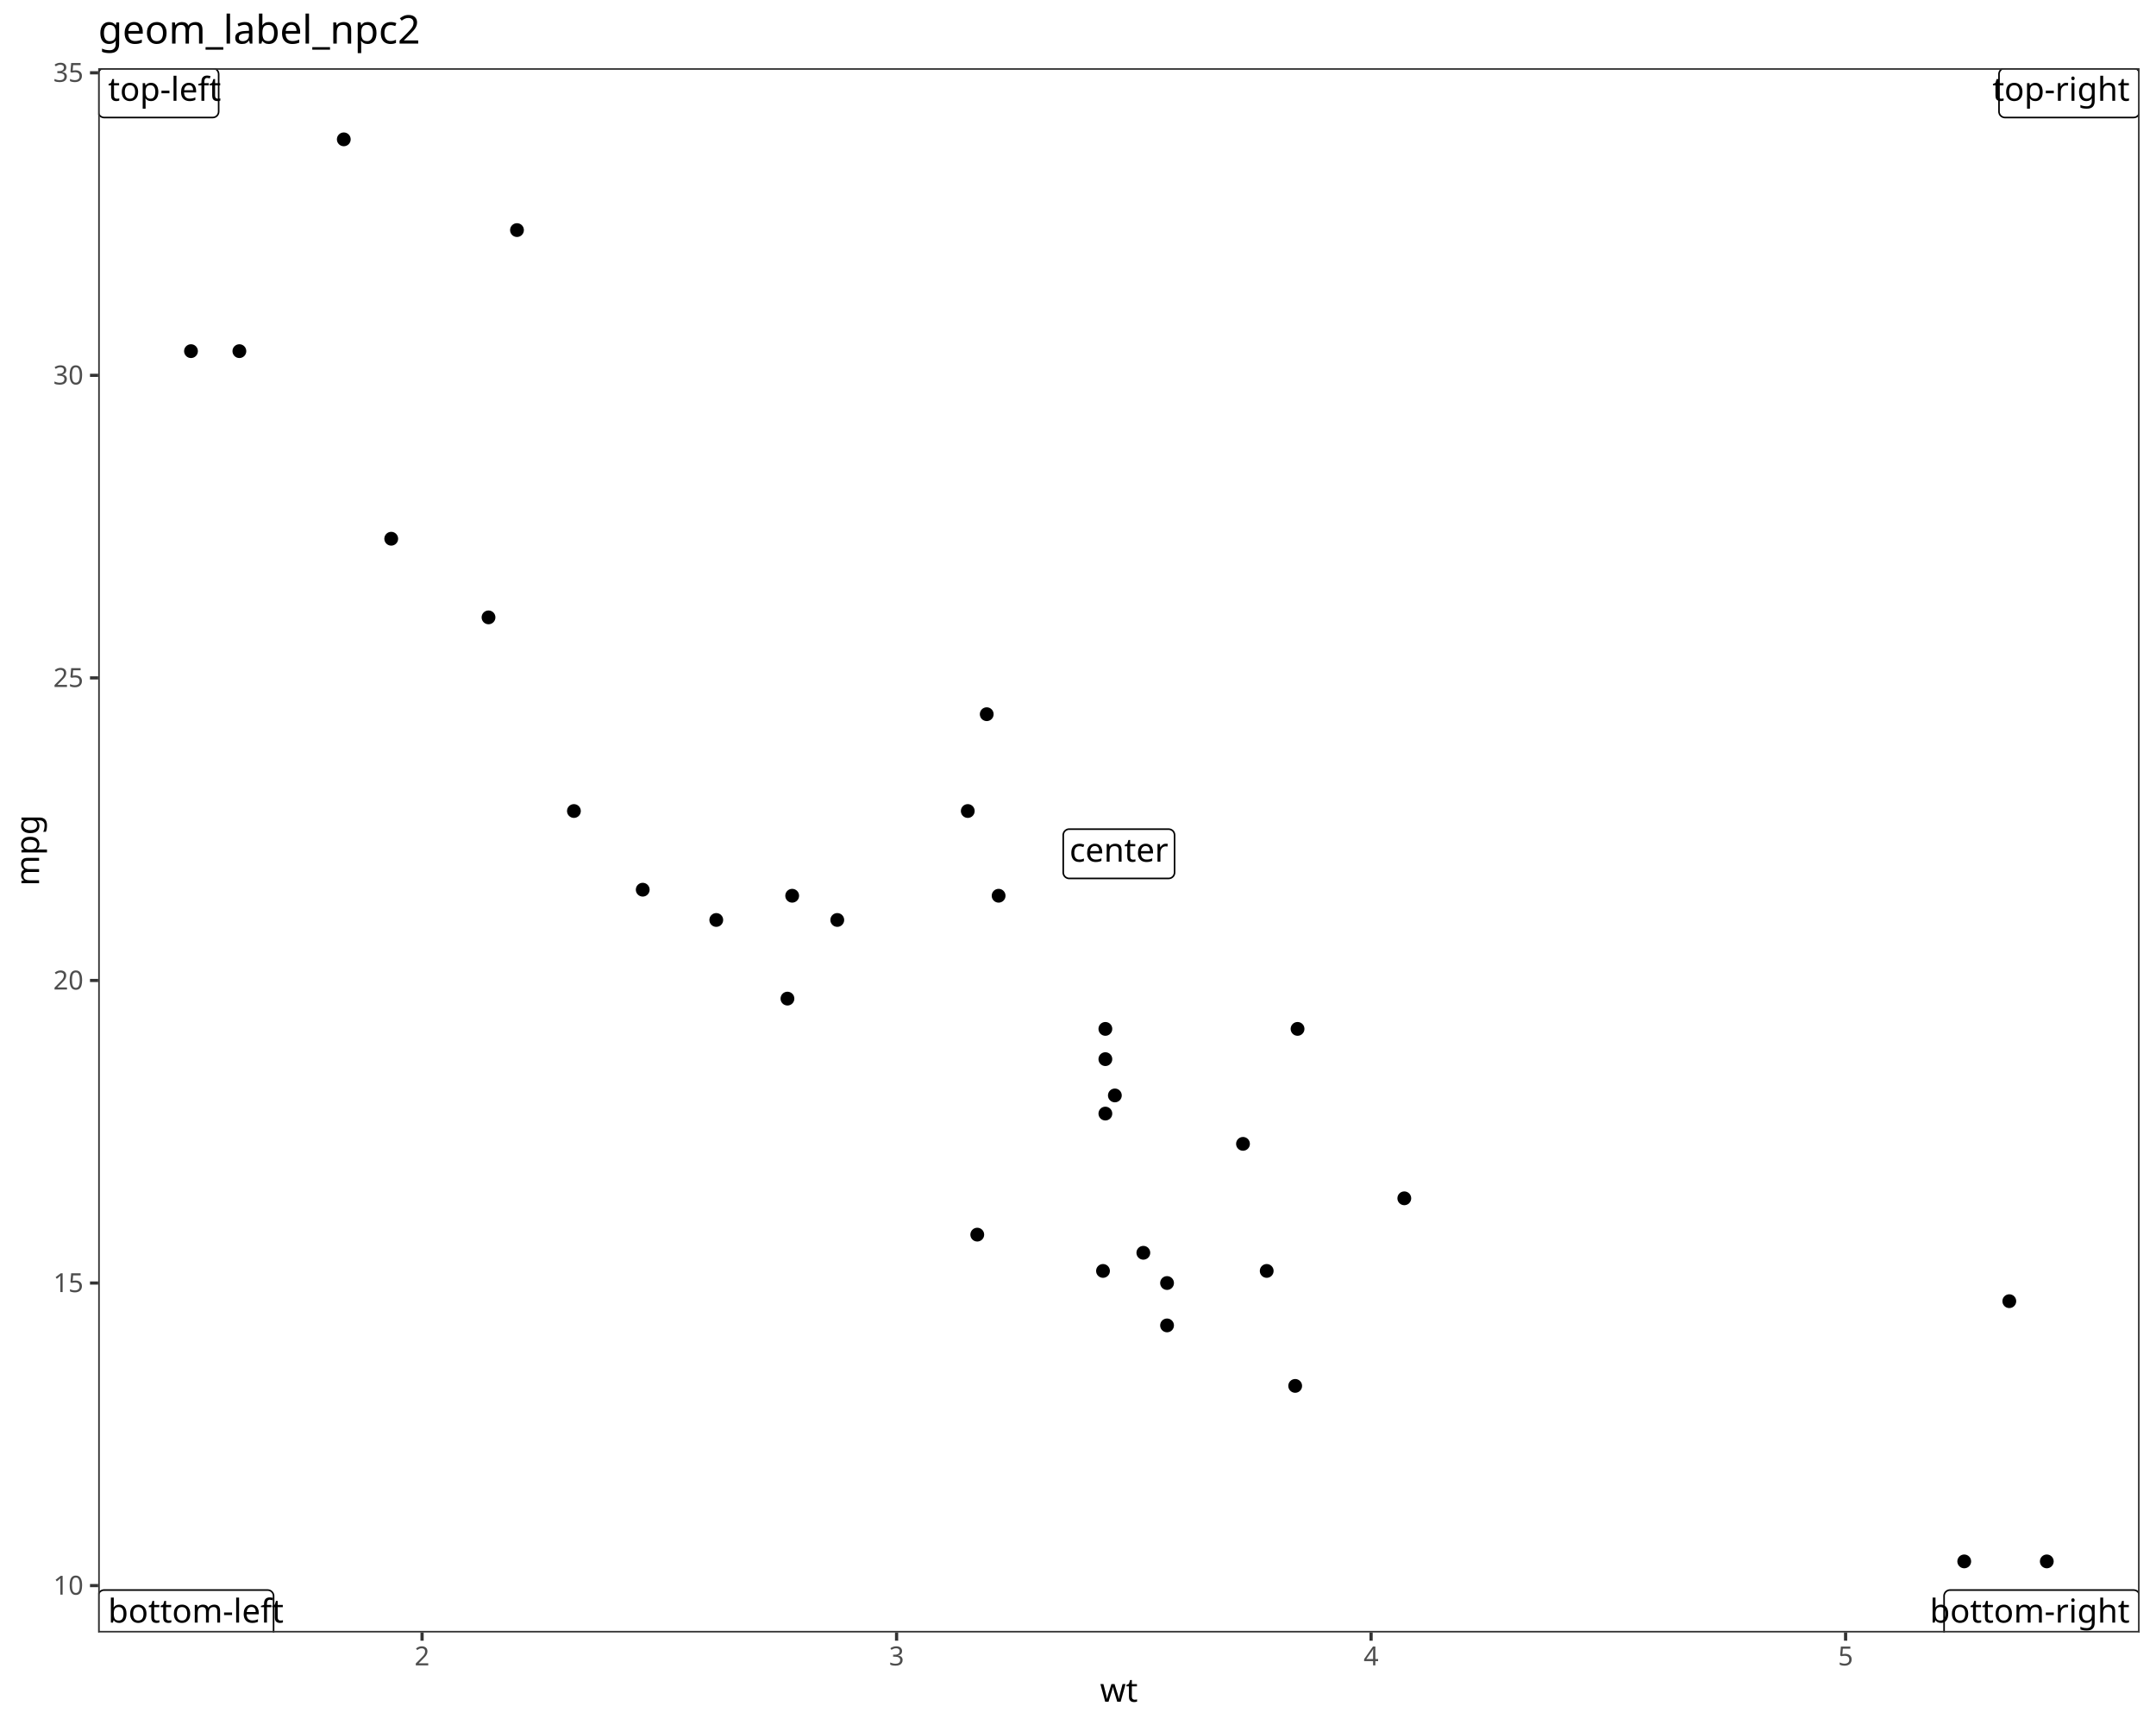
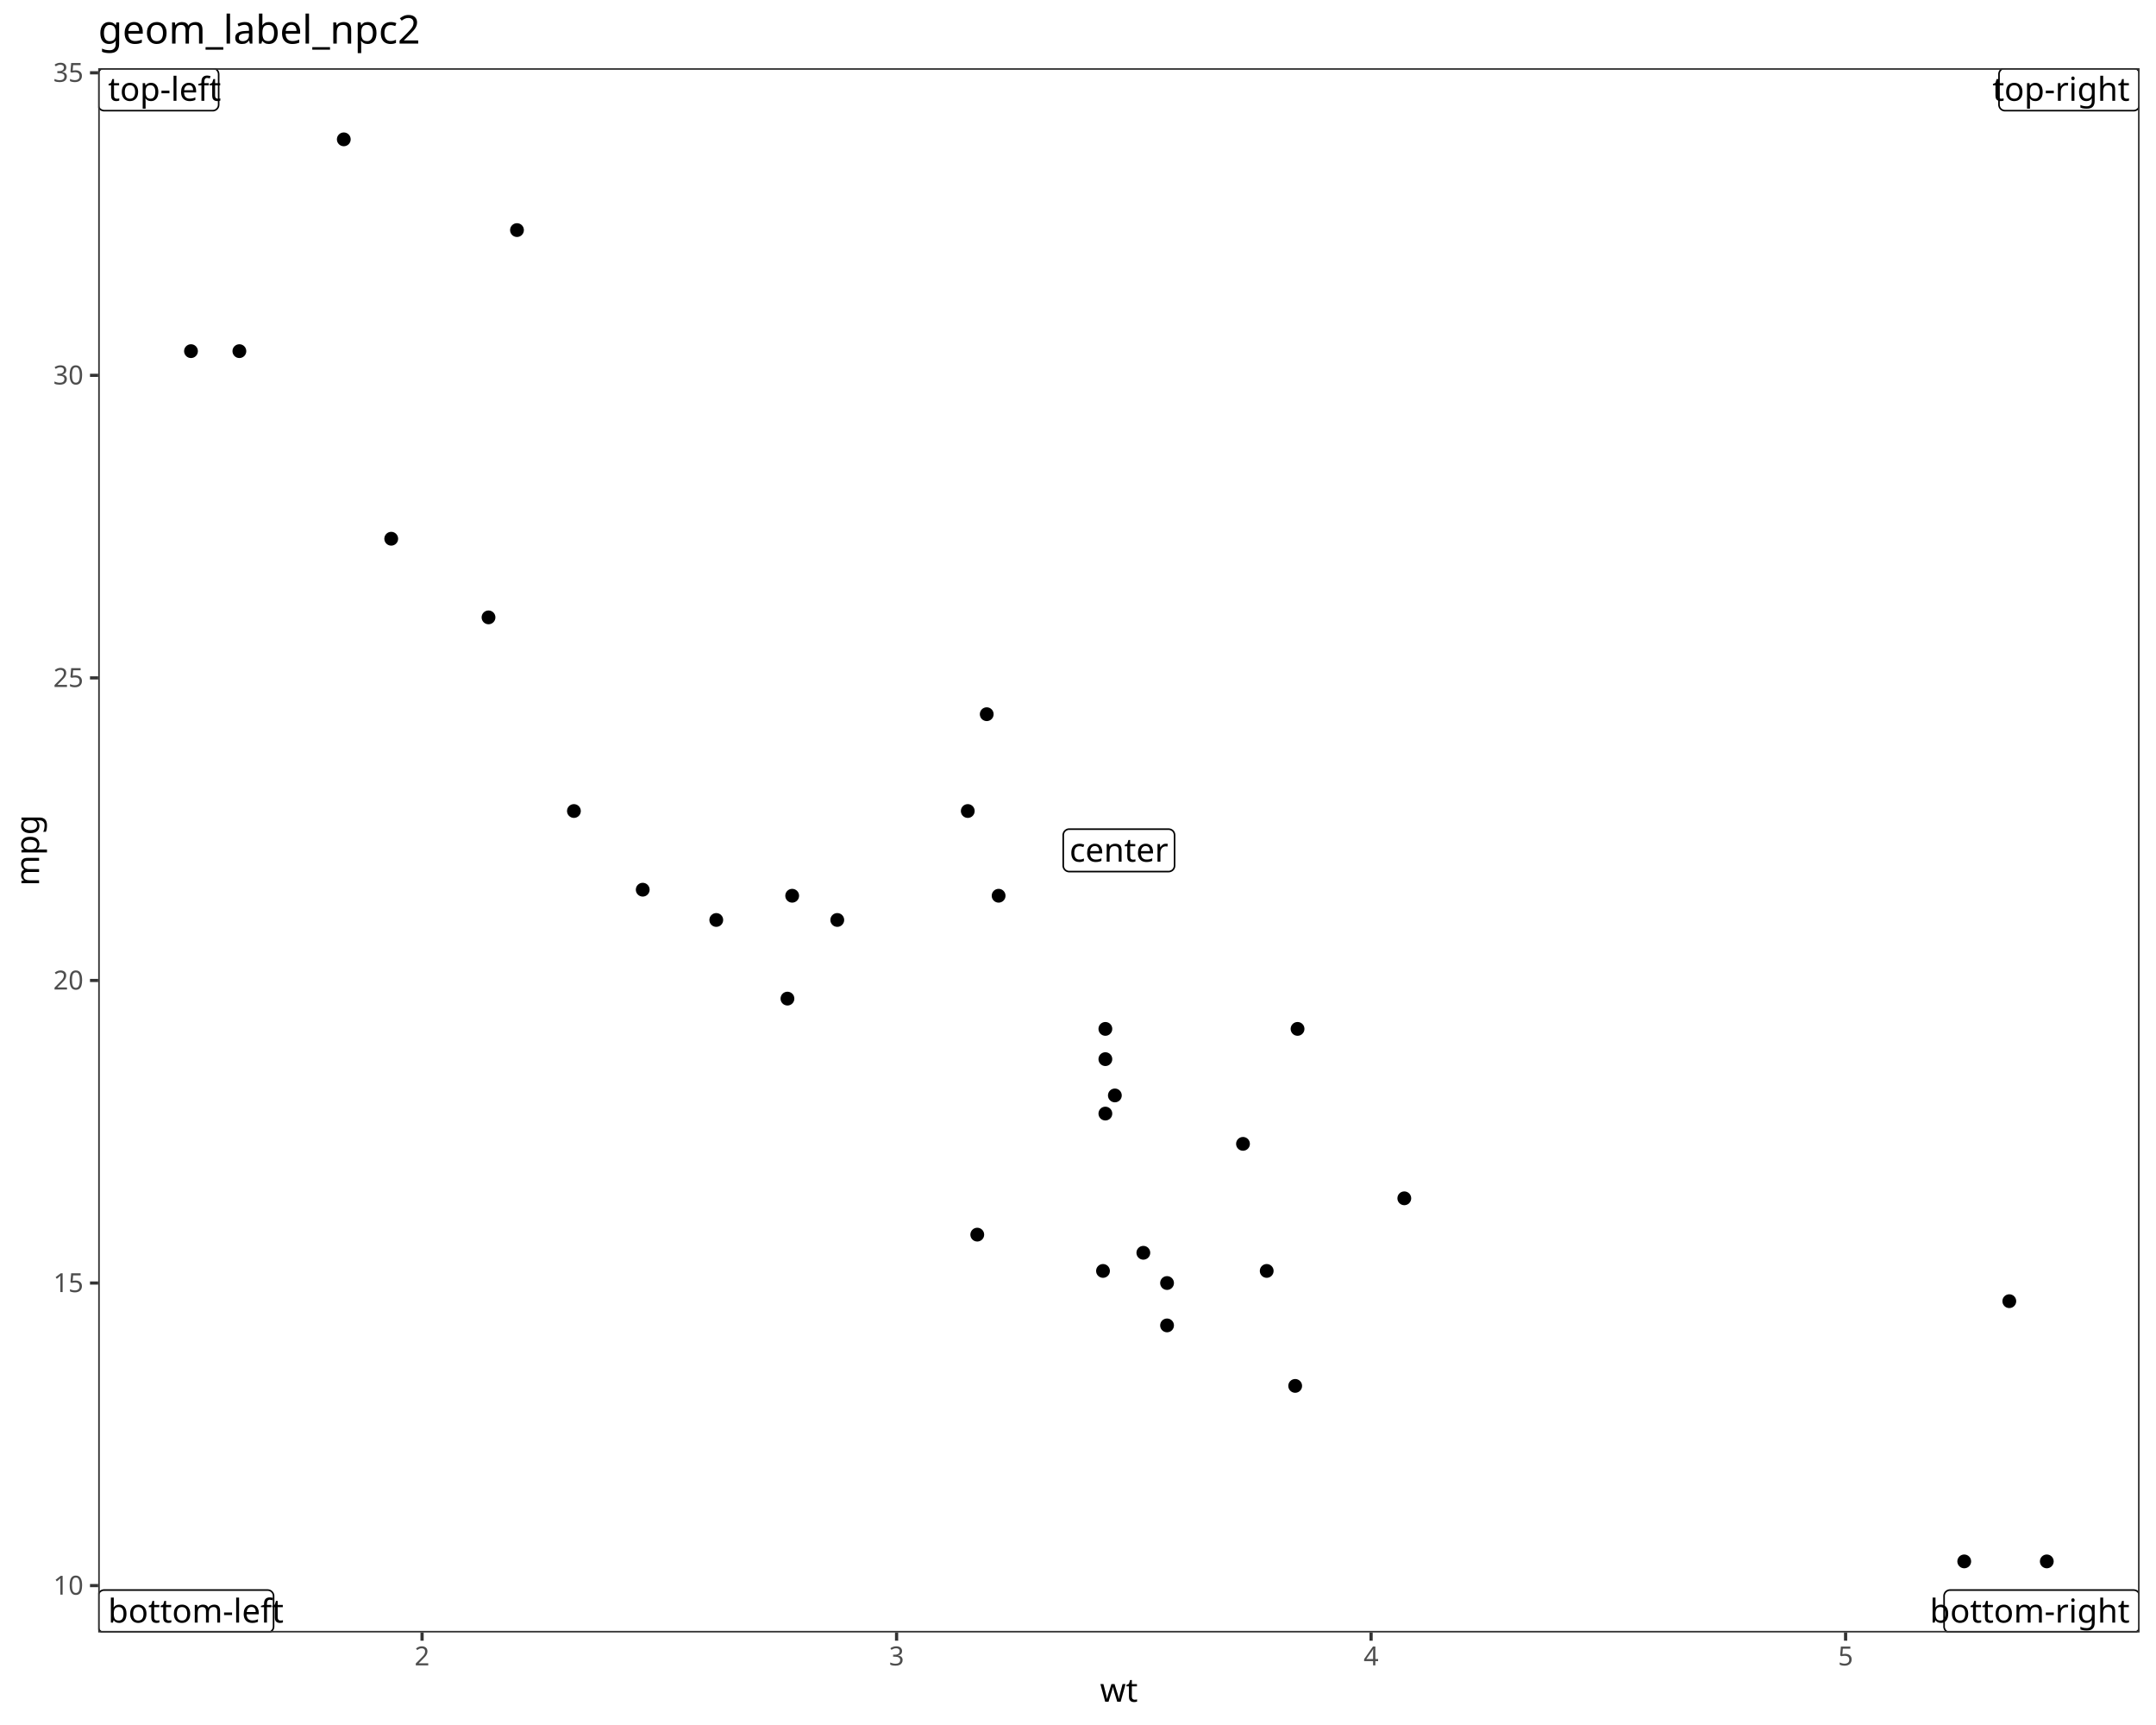
<svg xmlns="http://www.w3.org/2000/svg" class="svglite" data-engine-version="2.0" width="720.00pt" height="576.00pt" viewBox="0 0 720.00 576.00">
  <defs>
    <style type="text/css">
    .svglite line, .svglite polyline, .svglite polygon, .svglite path, .svglite rect, .svglite circle {
      fill: none;
      stroke: #000000;
      stroke-linecap: round;
      stroke-linejoin: round;
      stroke-miterlimit: 10.00;
    }
  </style>
  </defs>
  <rect width="100%" height="100%" style="stroke: none; fill: #FFFFFF;" />
  <defs>
    <clipPath id="cpMC4wMHw3MjAuMDB8MC4wMHw1NzYuMDA=">
      <rect x="0.00" y="0.00" width="720.00" height="576.00" />
    </clipPath>
  </defs>
  <g clip-path="url(#cpMC4wMHw3MjAuMDB8MC4wMHw1NzYuMDA=)">
    <rect x="0.00" y="0.00" width="720.00" height="576.00" style="stroke-width: 1.07; stroke: #FFFFFF; fill: #FFFFFF;" />
  </g>
  <defs>
    <clipPath id="cpMzIuNzl8NzE0LjUyfDIyLjc4fDU0NS4xMQ==">
      <rect x="32.79" y="22.78" width="681.73" height="522.33" />
    </clipPath>
  </defs>
  <g clip-path="url(#cpMzIuNzl8NzE0LjUyfDIyLjc4fDU0NS4xMQ==)">
    <rect x="32.79" y="22.78" width="681.73" height="522.33" style="stroke-width: 1.07; stroke: none; fill: #FFFFFF;" />
    <circle cx="239.20" cy="307.19" r="1.95" style="stroke-width: 0.71; fill: #000000;" />
    <circle cx="279.61" cy="307.19" r="1.95" style="stroke-width: 0.71; fill: #000000;" />
    <circle cx="191.66" cy="270.81" r="1.95" style="stroke-width: 0.71; fill: #000000;" />
    <circle cx="333.49" cy="299.10" r="1.95" style="stroke-width: 0.71; fill: #000000;" />
    <circle cx="369.14" cy="353.66" r="1.95" style="stroke-width: 0.71; fill: #000000;" />
    <circle cx="372.31" cy="365.78" r="1.95" style="stroke-width: 0.71; fill: #000000;" />
    <circle cx="389.74" cy="442.57" r="1.95" style="stroke-width: 0.71; fill: #000000;" />
    <circle cx="329.52" cy="238.48" r="1.95" style="stroke-width: 0.71; fill: #000000;" />
    <circle cx="323.19" cy="270.81" r="1.95" style="stroke-width: 0.71; fill: #000000;" />
    <circle cx="369.14" cy="343.56" r="1.95" style="stroke-width: 0.71; fill: #000000;" />
    <circle cx="369.14" cy="371.84" r="1.95" style="stroke-width: 0.71; fill: #000000;" />
    <circle cx="468.97" cy="400.13" r="1.95" style="stroke-width: 0.71; fill: #000000;" />
    <circle cx="415.10" cy="381.95" r="1.95" style="stroke-width: 0.71; fill: #000000;" />
    <circle cx="423.02" cy="424.38" r="1.95" style="stroke-width: 0.71; fill: #000000;" />
    <circle cx="655.96" cy="521.37" r="1.95" style="stroke-width: 0.71; fill: #000000;" />
    <circle cx="683.53" cy="521.37" r="1.95" style="stroke-width: 0.71; fill: #000000;" />
    <circle cx="671.01" cy="434.48" r="1.95" style="stroke-width: 0.71; fill: #000000;" />
    <circle cx="172.65" cy="76.83" r="1.95" style="stroke-width: 0.71; fill: #000000;" />
    <circle cx="79.94" cy="117.25" r="1.95" style="stroke-width: 0.71; fill: #000000;" />
    <circle cx="114.81" cy="46.53" r="1.95" style="stroke-width: 0.71; fill: #000000;" />
    <circle cx="214.64" cy="297.08" r="1.95" style="stroke-width: 0.71; fill: #000000;" />
    <circle cx="381.82" cy="418.32" r="1.95" style="stroke-width: 0.71; fill: #000000;" />
    <circle cx="368.35" cy="424.38" r="1.95" style="stroke-width: 0.71; fill: #000000;" />
    <circle cx="432.53" cy="462.77" r="1.95" style="stroke-width: 0.71; fill: #000000;" />
    <circle cx="433.32" cy="343.56" r="1.95" style="stroke-width: 0.71; fill: #000000;" />
    <circle cx="130.65" cy="179.89" r="1.95" style="stroke-width: 0.71; fill: #000000;" />
    <circle cx="163.14" cy="206.15" r="1.95" style="stroke-width: 0.71; fill: #000000;" />
    <circle cx="63.78" cy="117.25" r="1.95" style="stroke-width: 0.71; fill: #000000;" />
    <circle cx="326.36" cy="412.26" r="1.95" style="stroke-width: 0.71; fill: #000000;" />
    <circle cx="262.97" cy="333.45" r="1.95" style="stroke-width: 0.71; fill: #000000;" />
    <circle cx="389.74" cy="428.42" r="1.95" style="stroke-width: 0.71; fill: #000000;" />
    <circle cx="264.55" cy="299.10" r="1.95" style="stroke-width: 0.71; fill: #000000;" />
-     <polygon points="34.77,547.40 89.38,547.40 89.30,547.39 89.62,547.38 89.93,547.32 90.23,547.20 90.51,547.05 90.75,546.84 90.96,546.61 91.14,546.34 91.26,546.04 91.34,545.73 91.36,545.42 91.36,545.42 91.36,532.92 91.36,532.92 91.34,532.60 91.26,532.30 91.14,532.00 90.96,531.73 90.75,531.49 90.51,531.29 90.23,531.13 89.93,531.02 89.62,530.96 89.38,530.94 34.77,530.94 35.01,530.96 34.69,530.94 34.38,530.98 34.07,531.07 33.78,531.21 33.52,531.39 33.29,531.61 33.10,531.86 32.95,532.15 32.85,532.45 32.80,532.76 32.79,532.92 32.79,545.42 32.80,545.26 32.80,545.58 32.85,545.89 32.95,546.19 33.10,546.47 33.29,546.73 33.52,546.95 33.78,547.13 34.07,547.27 34.38,547.36 34.69,547.39 " style="stroke-width: 0.53; fill: #FFFFFF;" />
+     <polygon points="34.77,545.11 89.38,545.11 89.30,545.11 89.62,545.10 89.93,545.03 90.23,544.92 90.51,544.76 90.75,544.56 90.96,544.32 91.14,544.05 91.26,543.76 91.34,543.45 91.36,543.13 91.36,543.13 91.36,532.92 91.36,532.92 91.34,532.60 91.26,532.30 91.14,532.00 90.96,531.73 90.75,531.49 90.51,531.29 90.23,531.13 89.93,531.02 89.62,530.96 89.38,530.94 34.77,530.94 35.01,530.96 34.69,530.94 34.38,530.98 34.07,531.07 33.78,531.21 33.52,531.39 33.29,531.61 33.10,531.86 32.95,532.15 32.85,532.45 32.80,532.76 32.79,532.92 32.79,543.13 32.80,542.97 32.80,543.29 32.85,543.61 32.95,543.91 33.10,544.19 33.29,544.45 33.52,544.67 33.78,544.85 34.07,544.98 34.38,545.07 34.69,545.11 " style="stroke-width: 0.53; fill: #FFFFFF;" />
    <text x="36.09" y="541.81" style="font-size: 11.00px; font-family: sans;" textLength="51.97px" lengthAdjust="spacingAndGlyphs">bottom-left</text>
-     <polygon points="34.77,39.24 71.04,39.24 70.96,39.24 71.28,39.22 71.59,39.16 71.89,39.05 72.17,38.89 72.41,38.69 72.62,38.45 72.79,38.18 72.92,37.88 72.99,37.57 73.02,37.26 73.02,37.26 73.02,24.76 73.02,24.76 72.99,24.45 72.92,24.14 72.79,23.84 72.62,23.57 72.41,23.34 72.17,23.13 71.89,22.97 71.59,22.86 71.28,22.80 71.04,22.78 34.77,22.78 35.01,22.80 34.69,22.79 34.38,22.82 34.07,22.91 33.78,23.05 33.52,23.23 33.29,23.45 33.10,23.71 32.95,23.99 32.85,24.29 32.80,24.60 32.79,24.76 32.79,37.26 32.80,37.10 32.80,37.42 32.85,37.73 32.95,38.03 33.10,38.32 33.29,38.57 33.52,38.79 33.78,38.97 34.07,39.11 34.38,39.20 34.69,39.24 " style="stroke-width: 0.53; fill: #FFFFFF;" />
+     <polygon points="34.77,36.95 71.04,36.95 70.96,36.95 71.28,36.94 71.59,36.88 71.89,36.76 72.17,36.60 72.41,36.40 72.62,36.16 72.79,35.89 72.92,35.60 72.99,35.29 73.02,34.97 73.02,34.97 73.02,24.76 73.02,24.76 72.99,24.45 72.92,24.14 72.79,23.84 72.62,23.57 72.41,23.34 72.17,23.13 71.89,22.97 71.59,22.86 71.28,22.80 71.04,22.78 34.77,22.78 35.01,22.80 34.69,22.79 34.38,22.82 34.07,22.91 33.78,23.05 33.52,23.23 33.29,23.45 33.10,23.71 32.95,23.99 32.85,24.29 32.80,24.60 32.79,24.76 32.79,34.97 32.80,34.81 32.80,35.13 32.85,35.45 32.95,35.75 33.10,36.03 33.29,36.29 33.52,36.51 33.78,36.69 34.07,36.82 34.38,36.91 34.69,36.95 " style="stroke-width: 0.53; fill: #FFFFFF;" />
    <text x="36.09" y="33.65" style="font-size: 11.00px; font-family: sans;" textLength="33.63px" lengthAdjust="spacingAndGlyphs">top-left</text>
-     <polygon points="651.21,547.40 712.54,547.40 712.46,547.39 712.78,547.38 713.09,547.32 713.39,547.20 713.67,547.05 713.91,546.84 714.12,546.61 714.29,546.34 714.42,546.04 714.49,545.73 714.52,545.42 714.52,545.42 714.52,532.92 714.52,532.92 714.49,532.60 714.42,532.30 714.29,532.00 714.12,531.73 713.91,531.49 713.67,531.29 713.39,531.13 713.09,531.02 712.78,530.96 712.54,530.94 651.21,530.94 651.45,530.96 651.13,530.94 650.81,530.98 650.50,531.07 650.22,531.21 649.95,531.39 649.72,531.61 649.53,531.86 649.39,532.15 649.28,532.45 649.23,532.76 649.23,532.92 649.23,545.42 649.23,545.26 649.23,545.58 649.28,545.89 649.39,546.19 649.53,546.47 649.72,546.73 649.95,546.95 650.22,547.13 650.50,547.27 650.81,547.36 651.13,547.39 " style="stroke-width: 0.53; fill: #FFFFFF;" />
+     <polygon points="651.21,545.11 712.54,545.11 712.46,545.11 712.78,545.10 713.09,545.03 713.39,544.92 713.67,544.76 713.91,544.56 714.12,544.32 714.29,544.05 714.42,543.76 714.49,543.45 714.52,543.13 714.52,543.13 714.52,532.92 714.52,532.92 714.49,532.60 714.42,532.30 714.29,532.00 714.12,531.73 713.91,531.49 713.67,531.29 713.39,531.13 713.09,531.02 712.78,530.96 712.54,530.94 651.21,530.94 651.45,530.96 651.13,530.94 650.81,530.98 650.50,531.07 650.22,531.21 649.95,531.39 649.72,531.61 649.53,531.86 649.39,532.15 649.28,532.45 649.23,532.76 649.23,532.92 649.23,543.13 649.23,542.97 649.23,543.29 649.28,543.61 649.39,543.91 649.53,544.19 649.72,544.45 649.95,544.67 650.22,544.85 650.50,544.98 650.81,545.07 651.13,545.11 " style="stroke-width: 0.53; fill: #FFFFFF;" />
    <text x="711.22" y="541.81" text-anchor="end" style="font-size: 11.00px; font-family: sans;" textLength="58.69px" lengthAdjust="spacingAndGlyphs">bottom-right</text>
-     <polygon points="669.55,39.24 712.54,39.24 712.46,39.24 712.78,39.22 713.09,39.16 713.39,39.05 713.67,38.89 713.91,38.69 714.12,38.45 714.29,38.18 714.42,37.88 714.49,37.57 714.52,37.26 714.52,37.26 714.52,24.76 714.52,24.76 714.49,24.45 714.42,24.14 714.29,23.84 714.12,23.57 713.91,23.34 713.67,23.13 713.39,22.97 713.09,22.86 712.78,22.80 712.54,22.78 669.55,22.78 669.79,22.80 669.47,22.79 669.15,22.82 668.85,22.91 668.56,23.05 668.30,23.23 668.07,23.45 667.87,23.71 667.73,23.99 667.63,24.29 667.57,24.60 667.57,24.76 667.57,37.26 667.57,37.10 667.57,37.42 667.63,37.73 667.73,38.03 667.87,38.32 668.07,38.57 668.30,38.79 668.56,38.97 668.85,39.11 669.15,39.20 669.47,39.24 " style="stroke-width: 0.53; fill: #FFFFFF;" />
+     <polygon points="669.55,36.95 712.54,36.95 712.46,36.95 712.78,36.94 713.09,36.88 713.39,36.76 713.67,36.60 713.91,36.40 714.12,36.16 714.29,35.89 714.42,35.60 714.49,35.29 714.52,34.97 714.52,34.97 714.52,24.76 714.52,24.76 714.49,24.45 714.42,24.14 714.29,23.84 714.12,23.57 713.91,23.34 713.67,23.13 713.39,22.97 713.09,22.86 712.78,22.80 712.54,22.78 669.55,22.78 669.79,22.80 669.47,22.79 669.15,22.82 668.85,22.91 668.56,23.05 668.30,23.23 668.07,23.45 667.87,23.71 667.73,23.99 667.63,24.29 667.57,24.60 667.57,24.76 667.57,34.97 667.57,34.81 667.57,35.13 667.63,35.45 667.73,35.75 667.87,36.03 668.07,36.29 668.30,36.51 668.56,36.69 668.85,36.82 669.15,36.91 669.47,36.95 " style="stroke-width: 0.53; fill: #FFFFFF;" />
    <text x="711.22" y="33.65" text-anchor="end" style="font-size: 11.00px; font-family: sans;" textLength="40.35px" lengthAdjust="spacingAndGlyphs">top-right</text>
-     <polygon points="357.05,293.32 390.27,293.32 390.19,293.32 390.50,293.30 390.82,293.24 391.11,293.13 391.39,292.97 391.64,292.76 391.85,292.53 392.02,292.26 392.14,291.96 392.22,291.65 392.25,291.34 392.25,291.34 392.25,278.84 392.25,278.84 392.22,278.53 392.14,278.22 392.02,277.92 391.85,277.65 391.64,277.41 391.39,277.21 391.11,277.05 390.82,276.94 390.50,276.88 390.27,276.86 357.05,276.86 357.29,276.88 356.97,276.86 356.65,276.90 356.35,276.99 356.06,277.13 355.80,277.31 355.57,277.53 355.37,277.78 355.23,278.07 355.13,278.37 355.07,278.68 355.07,278.84 355.07,291.34 355.07,291.18 355.07,291.50 355.13,291.81 355.23,292.11 355.37,292.39 355.57,292.65 355.80,292.87 356.06,293.05 356.35,293.19 356.65,293.28 356.97,293.32 " style="stroke-width: 0.53; fill: #FFFFFF;" />
+     <polygon points="357.05,291.03 390.27,291.03 390.19,291.03 390.50,291.02 390.82,290.95 391.11,290.84 391.39,290.68 391.64,290.48 391.85,290.24 392.02,289.97 392.14,289.68 392.22,289.37 392.25,289.05 392.25,289.05 392.25,278.84 392.25,278.84 392.22,278.53 392.14,278.22 392.02,277.92 391.85,277.65 391.64,277.41 391.39,277.21 391.11,277.05 390.82,276.94 390.50,276.88 390.27,276.86 357.05,276.86 357.29,276.88 356.97,276.86 356.65,276.90 356.35,276.99 356.06,277.13 355.80,277.31 355.57,277.53 355.37,277.78 355.23,278.07 355.13,278.37 355.07,278.68 355.07,278.84 355.07,289.05 355.07,288.89 355.07,289.21 355.13,289.53 355.23,289.83 355.37,290.11 355.57,290.37 355.80,290.59 356.06,290.77 356.35,290.90 356.65,290.99 356.97,291.03 " style="stroke-width: 0.53; fill: #FFFFFF;" />
    <text x="373.66" y="287.73" text-anchor="middle" style="font-size: 11.00px; font-family: sans;" textLength="30.58px" lengthAdjust="spacingAndGlyphs">center</text>
    <rect x="32.79" y="22.78" width="681.73" height="522.33" style="stroke-width: 1.07; stroke: #333333;" />
  </g>
  <g clip-path="url(#cpMC4wMHw3MjAuMDB8MC4wMHw1NzYuMDA=)">
    <text x="27.86" y="532.48" text-anchor="end" style="font-size: 8.80px; fill: #4D4D4D; font-family: sans;" textLength="9.79px" lengthAdjust="spacingAndGlyphs">10</text>
    <text x="27.86" y="431.45" text-anchor="end" style="font-size: 8.80px; fill: #4D4D4D; font-family: sans;" textLength="9.79px" lengthAdjust="spacingAndGlyphs">15</text>
    <text x="27.86" y="330.42" text-anchor="end" style="font-size: 8.80px; fill: #4D4D4D; font-family: sans;" textLength="9.79px" lengthAdjust="spacingAndGlyphs">20</text>
    <text x="27.86" y="229.39" text-anchor="end" style="font-size: 8.80px; fill: #4D4D4D; font-family: sans;" textLength="9.79px" lengthAdjust="spacingAndGlyphs">25</text>
    <text x="27.86" y="128.36" text-anchor="end" style="font-size: 8.80px; fill: #4D4D4D; font-family: sans;" textLength="9.79px" lengthAdjust="spacingAndGlyphs">30</text>
    <text x="27.86" y="27.33" text-anchor="end" style="font-size: 8.80px; fill: #4D4D4D; font-family: sans;" textLength="9.79px" lengthAdjust="spacingAndGlyphs">35</text>
    <polyline points="30.05,529.45 32.79,529.45 " style="stroke-width: 1.07; stroke: #333333; stroke-linecap: butt;" />
    <polyline points="30.05,428.42 32.79,428.42 " style="stroke-width: 1.07; stroke: #333333; stroke-linecap: butt;" />
    <polyline points="30.05,327.39 32.79,327.39 " style="stroke-width: 1.07; stroke: #333333; stroke-linecap: butt;" />
    <polyline points="30.05,226.36 32.79,226.36 " style="stroke-width: 1.07; stroke: #333333; stroke-linecap: butt;" />
    <polyline points="30.05,125.33 32.79,125.33 " style="stroke-width: 1.07; stroke: #333333; stroke-linecap: butt;" />
    <polyline points="30.05,24.30 32.79,24.30 " style="stroke-width: 1.07; stroke: #333333; stroke-linecap: butt;" />
    <polyline points="140.95,547.85 140.95,545.11 " style="stroke-width: 1.07; stroke: #333333; stroke-linecap: butt;" />
    <polyline points="299.42,547.85 299.42,545.11 " style="stroke-width: 1.07; stroke: #333333; stroke-linecap: butt;" />
    <polyline points="457.88,547.85 457.88,545.11 " style="stroke-width: 1.07; stroke: #333333; stroke-linecap: butt;" />
    <polyline points="616.34,547.85 616.34,545.11 " style="stroke-width: 1.07; stroke: #333333; stroke-linecap: butt;" />
    <text x="140.95" y="556.10" text-anchor="middle" style="font-size: 8.80px; fill: #4D4D4D; font-family: sans;" textLength="4.89px" lengthAdjust="spacingAndGlyphs">2</text>
    <text x="299.42" y="556.10" text-anchor="middle" style="font-size: 8.80px; fill: #4D4D4D; font-family: sans;" textLength="4.89px" lengthAdjust="spacingAndGlyphs">3</text>
    <text x="457.88" y="556.10" text-anchor="middle" style="font-size: 8.80px; fill: #4D4D4D; font-family: sans;" textLength="4.89px" lengthAdjust="spacingAndGlyphs">4</text>
    <text x="616.34" y="556.10" text-anchor="middle" style="font-size: 8.80px; fill: #4D4D4D; font-family: sans;" textLength="4.89px" lengthAdjust="spacingAndGlyphs">5</text>
    <text x="373.66" y="568.24" text-anchor="middle" style="font-size: 11.00px; font-family: sans;" textLength="11.00px" lengthAdjust="spacingAndGlyphs">wt</text>
    <text transform="translate(13.05,283.95) rotate(-90)" text-anchor="middle" style="font-size: 11.00px; font-family: sans;" textLength="21.40px" lengthAdjust="spacingAndGlyphs">mpg</text>
    <text x="32.79" y="14.56" style="font-size: 13.20px; font-family: sans;" textLength="104.23px" lengthAdjust="spacingAndGlyphs">geom_label_npc2</text>
  </g>
</svg>
